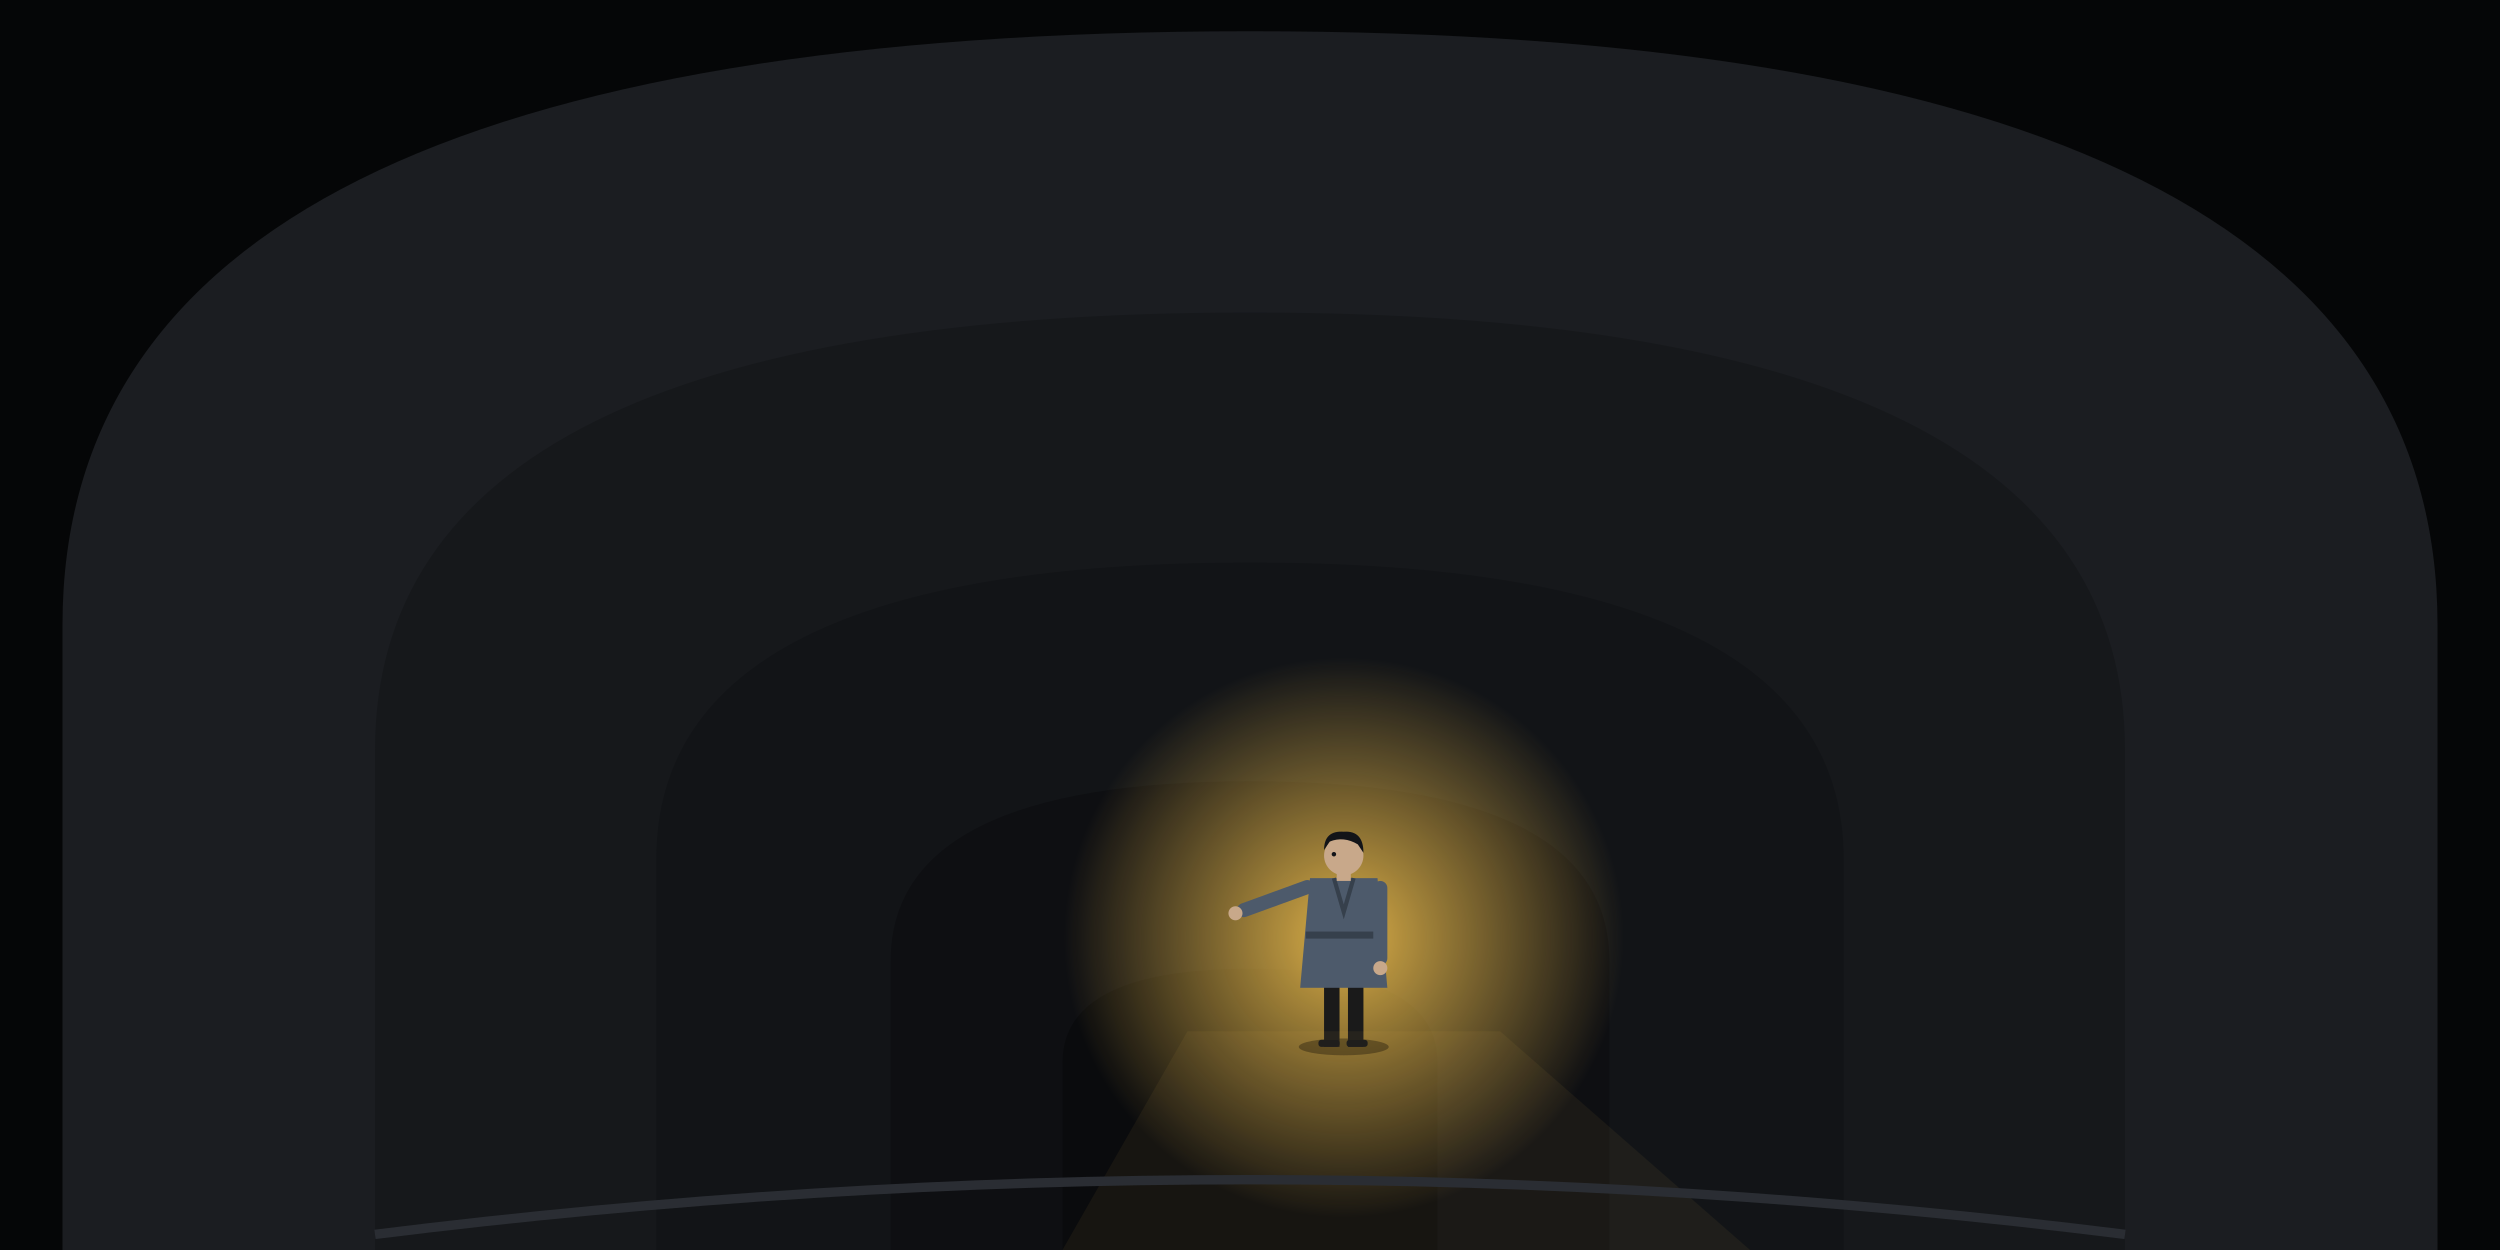
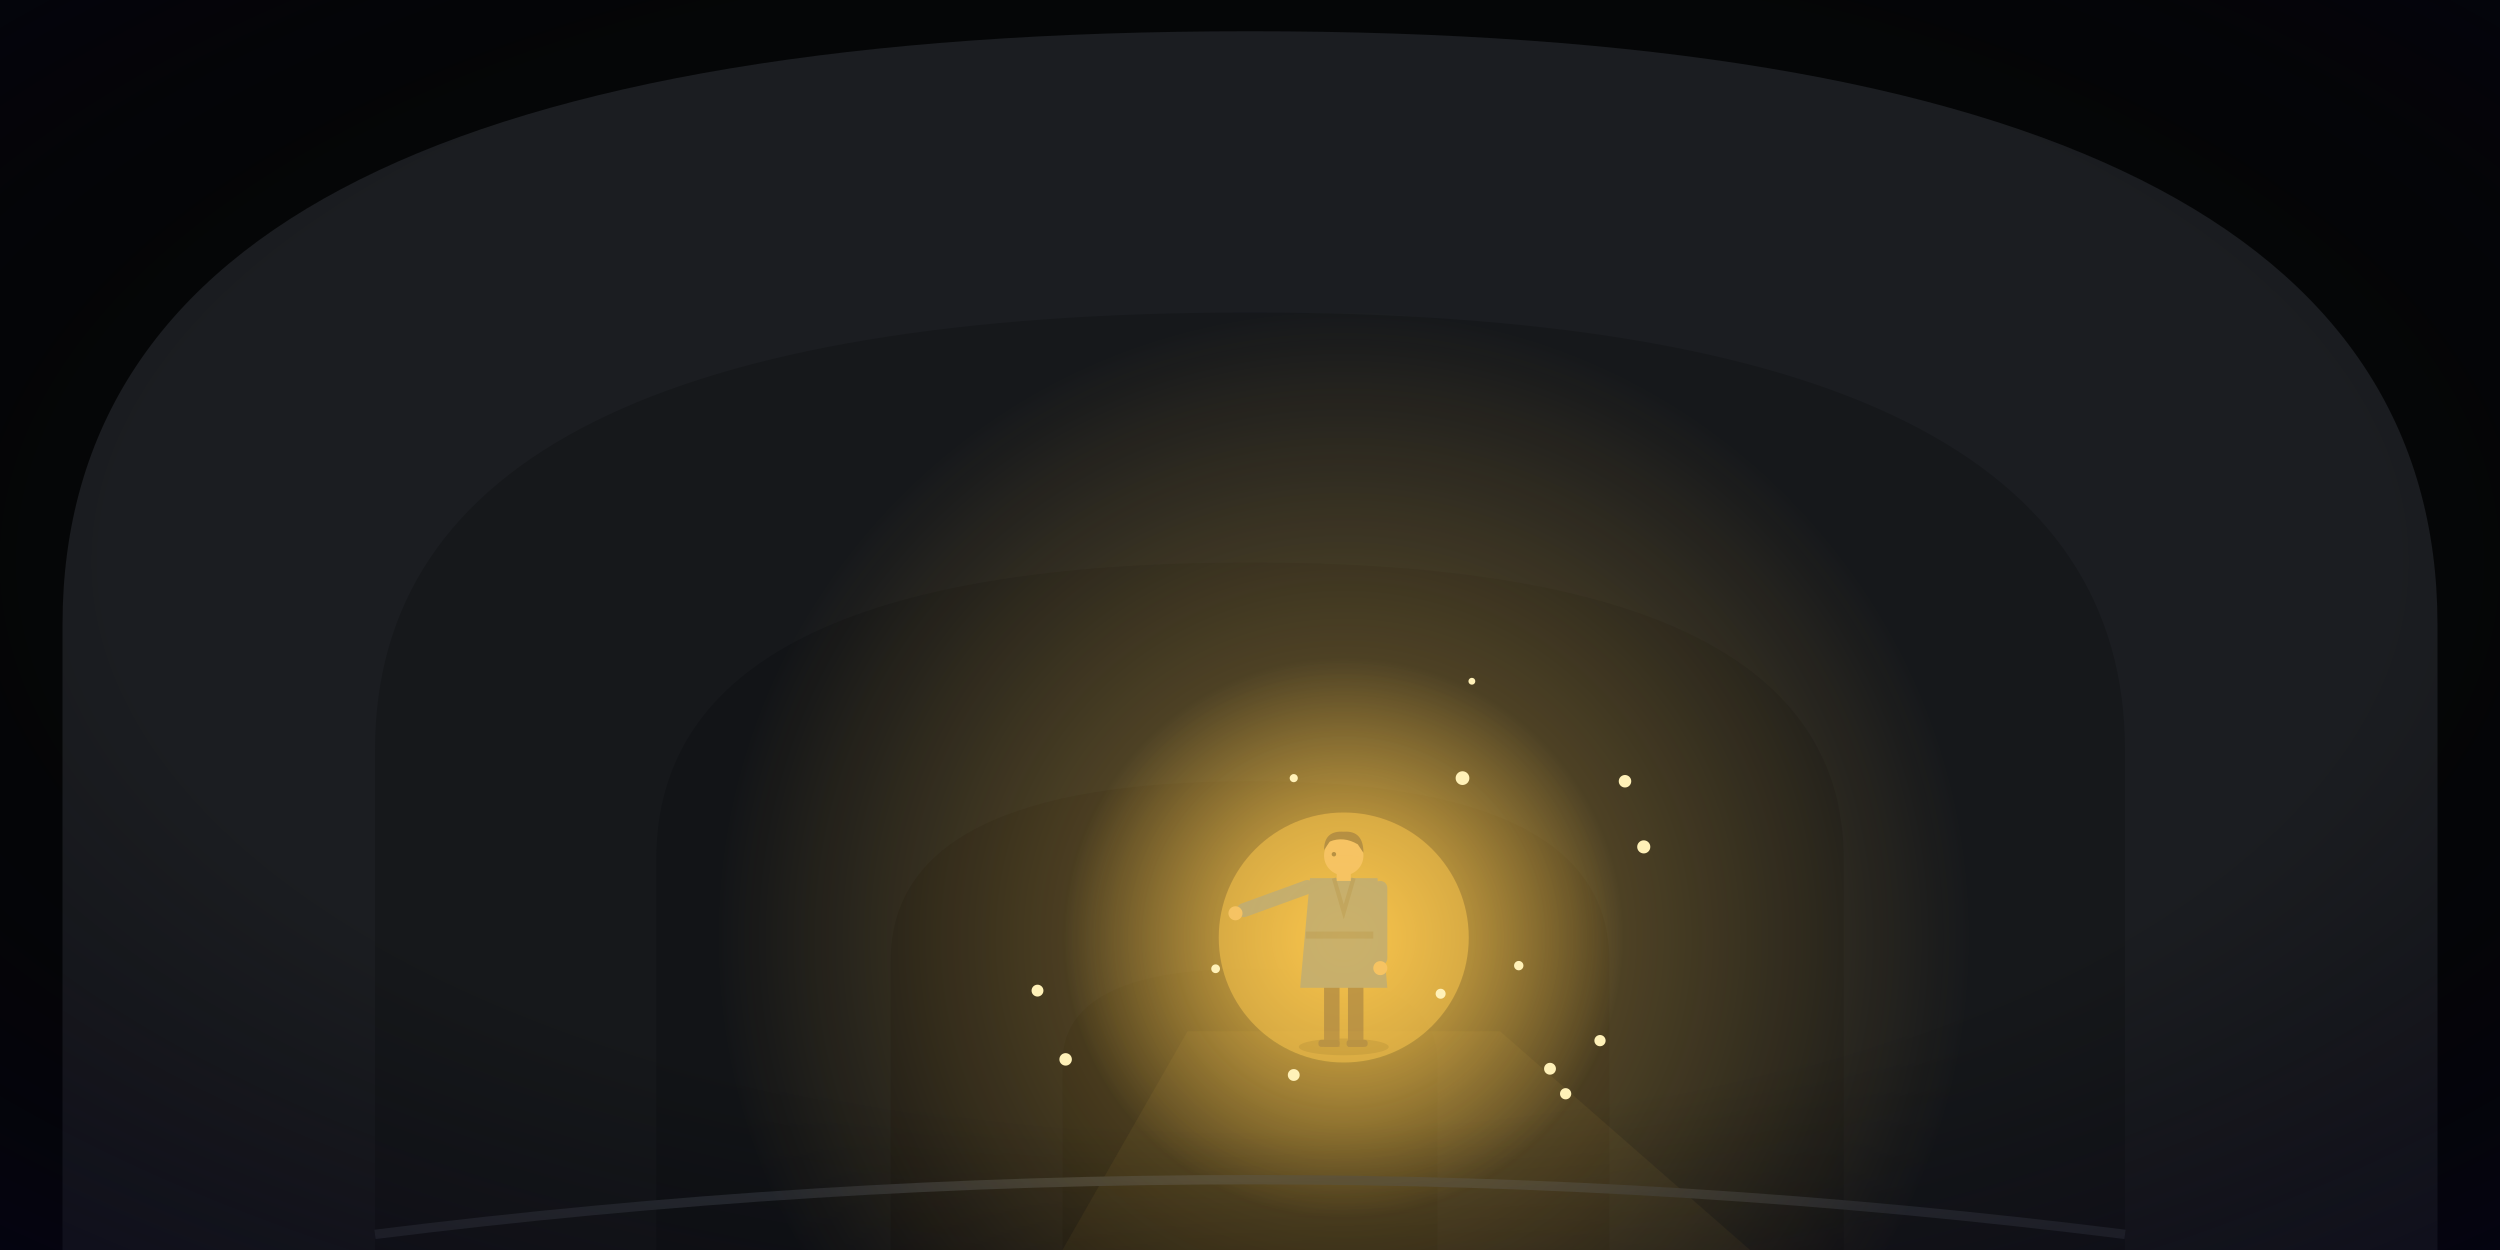
<svg xmlns="http://www.w3.org/2000/svg" viewBox="0 0 800 400" width="800" height="400">
  <defs />
  <rect width="800" height="400" fill="#050607" />
  <path d="M 20.0 400 L 20.0 200.0 Q 20.0 10 400 10 Q 780.0 10 780.0 200.0 L 780.0 400 Z" fill="#1b1d21" />
  <path d="M 120.0 400 L 120.0 240.0 Q 120.0 100 400 100 Q 680.0 100 680.0 240.0 L 680.0 400 Z" fill="#16181b" />
  <path d="M 210.0 400 L 210.0 275.0 Q 210.0 180 400 180 Q 590.0 180 590.0 275.0 L 590.0 400 Z" fill="#121417" />
  <path d="M 285.0 400 L 285.0 307.5 Q 285.0 250 400 250 Q 515.0 250 515.0 307.5 L 515.0 400 Z" fill="#0e0f12" />
  <path d="M 340.0 400 L 340.0 340.0 Q 340.0 310 400 310 Q 460.0 310 460.0 340.0 L 460.0 400 Z" fill="#0a0b0d" />
  <radialGradient id="lamp">
-     <stop offset="0" stop-color="#f2c14e" stop-opacity="0.9" />
-     <stop offset="1" stop-color="#f2c14e" stop-opacity="0" />
+     <stop offset="0" stop-color="#ffc94d" stop-opacity="0.9" />
+     <stop offset="1" stop-color="#ffc94d" stop-opacity="0" />
  </radialGradient>
  <circle cx="430" cy="300" r="90" fill="url(#lamp)" />
  <g transform="translate(430 335) scale(-0.45 0.45)">
    <ellipse cx="0" cy="0" rx="32" ry="6" fill="#000" opacity="0.35" />
    <g class="leg leg-l">
-       <rect x="-14" y="-55" width="11" height="55" fill="#1a1a1a" />
-       <rect x="-17" y="-5" width="15" height="5" rx="2" fill="#121418" />
+       <rect x="-14" y="-55" width="11" height="55" fill="#231a2e" />
+       <rect x="-17" y="-5" width="15" height="5" rx="2" fill="#14102a" />
    </g>
    <g class="leg leg-r">
-       <rect x="3" y="-55" width="11" height="55" fill="#1a1a1a" />
-       <rect x="3" y="-5" width="15" height="5" rx="2" fill="#121418" />
+       <rect x="3" y="-55" width="11" height="55" fill="#231a2e" />
+       <rect x="3" y="-5" width="15" height="5" rx="2" fill="#14102a" />
    </g>
    <g transform="translate(0 0)">
-       <path d="M -24 -120 L 24 -120 L 31 -42 L -31 -42 Z" fill="#4d5a6b" />
-       <rect x="-27" y="-82" width="54" height="5" fill="#36404c" />
-       <path d="M -7 -120 L 0 -96 L 7 -120" fill="none" stroke="#36404c" stroke-width="3" />
-       <rect x="-31" y="-118" width="10" height="60" rx="5" fill="#4d5a6b" />
-       <circle cx="-26" cy="-56" r="5" fill="#c8a88a" />
-       <rect x="20" y="-118" width="10" height="58" rx="5" fill="#4d5a6b" transform="rotate(-70 25 -114)" />
-       <circle cx="77" cy="-95" r="5" fill="#c8a88a" />
-       <rect x="-5" y="-126" width="10" height="8" fill="#c8a88a" />
-       <circle cx="0" cy="-136" r="14" fill="#c8a88a" />
-       <circle cx="7" cy="-137" r="1.6" fill="#121418" />
-       <path d="M -14 -138 Q -14 -154 0 -153 Q 14 -154 14 -140 L 10 -146 Q 0 -150 -10 -144 Z" fill="#121418" />
+       <path d="M -24 -120 L 24 -120 L 31 -42 L -31 -42 Z" fill="#3f6fb5" />
+       <rect x="-27" y="-82" width="54" height="5" fill="#2c4f86" />
+       <path d="M -7 -120 L 0 -96 L 7 -120" fill="none" stroke="#2c4f86" stroke-width="3" />
+       <rect x="-31" y="-118" width="10" height="60" rx="5" fill="#3f6fb5" />
+       <circle cx="-26" cy="-56" r="5" fill="#e0b493" />
+       <rect x="20" y="-118" width="10" height="58" rx="5" fill="#3f6fb5" transform="rotate(-70 25 -114)" />
+       <circle cx="77" cy="-95" r="5" fill="#e0b493" />
+       <rect x="-5" y="-126" width="10" height="8" fill="#e0b493" />
+       <circle cx="0" cy="-136" r="14" fill="#e0b493" />
+       <circle cx="7" cy="-137" r="1.6" fill="#14102a" />
+       <path d="M -14 -138 Q -14 -154 0 -153 Q 14 -154 14 -140 L 10 -146 Q 0 -150 -10 -144 Z" fill="#14102a" />
    </g>
  </g>
-   <path d="M 340 400 L 380 330 L 480 330 L 560 400 Z" fill="#f2c14e" opacity="0.06" />
+   <path d="M 340 400 L 380 330 L 480 330 L 560 400 Z" fill="#ffc94d" opacity="0.06" />
  <path d="M 120 395 Q 400 360 680 395" stroke="#2a2d33" stroke-width="3" fill="none" />
+   <style>
+ .pulse { animation: pulse 3s ease-in-out infinite; transform-box: fill-box; transform-origin: center; }
+ .flicker { animation: flicker 4s steps(1) infinite; }
+ .twinkle { animation: twinkle 3s ease-in-out infinite; }
+ .lid { animation: lid 6s ease-in-out infinite; transform-box: fill-box; transform-origin: center; transform: scaleY(0); }
+ .rain { animation: rain 0.9s linear infinite; }
+ .drift { animation: drift 12s ease-in-out infinite alternate; }
+ .rise { animation: rise 7s linear infinite; }
+ .fall { animation: fall 2.6s ease-in infinite; }
+ .blink { animation: blink 1.2s steps(1) infinite; }
+ .sweep { animation: sweep 9s ease-in-out infinite alternate; transform-origin: 360px 20px; }
+ .wave { animation: wave 3s ease-out infinite; transform-box: fill-box; transform-origin: center; }
+ .bounce { animation: bounce 0.6s ease-in-out infinite alternate; transform-box: fill-box; transform-origin: bottom; }
+ @keyframes pulse { 0%, 100% { opacity: 0.35; transform: scale(1); } 50% { opacity: 0.9; transform: scale(1.12); } }
+ @keyframes flicker { 0%, 100% { opacity: 1; } 31% { opacity: 0.55; } 33% { opacity: 1; } 67% { opacity: 0.7; } 69% { opacity: 1; } }
+ @keyframes twinkle { 0%, 100% { opacity: 0.25; } 50% { opacity: 1; } }
+ @keyframes lid { 0%, 90%, 100% { transform: scaleY(0); } 94%, 96% { transform: scaleY(1); } }
+ @keyframes rain { from { transform: translate(0, -60px); } to { transform: translate(-18px, 420px); } }
+ @keyframes drift { from { transform: translateX(-30px); } to { transform: translateX(30px); } }
+ @keyframes rise { 0% { transform: translateY(0); opacity: 0; } 20% { opacity: 0.8; } 100% { transform: translateY(-160px); opacity: 0; } }
+ @keyframes fall { 0% { transform: translateY(0); opacity: 0; } 10% { opacity: 1; } 100% { transform: translateY(240px); opacity: 0; } }
+ @keyframes blink { 0%, 100% { opacity: 1; } 50% { opacity: 0.15; } }
+ @keyframes sweep { from { transform: rotate(-25deg); } to { transform: rotate(25deg); } }
+ @keyframes wave { 0% { transform: scale(0.6); opacity: 0.8; } 100% { transform: scale(1.6); opacity: 0; } }
+ @keyframes bounce { from { transform: scaleY(0.3); } to { transform: scaleY(1); } }
+ </style>
+   <radialGradient id="l430300200">
+     <stop offset="0" stop-color="#ffc94d" stop-opacity="0.45" />
+     <stop offset="1" stop-color="#ffc94d" stop-opacity="0" />
+   </radialGradient>
+   <circle cx="430" cy="300" r="200" fill="url(#l430300200)" />
+   <circle class="pulse" cx="430" cy="300" r="40" fill="#ffc94d" opacity="0.5" style="animation-delay:0.0s" />
+   <circle class="rise" cx="414" cy="249" r="1.3" fill="#fff1b8" style="animation-delay:-3.9s" />
+   <circle class="rise" cx="389" cy="310" r="1.4" fill="#fff1b8" style="animation-delay:-5.3s" />
+   <circle class="rise" cx="468" cy="249" r="2.2" fill="#fff1b8" style="animation-delay:-1.2s" />
+   <circle class="rise" cx="496" cy="342" r="1.9" fill="#fff1b8" style="animation-delay:-6.8s" />
+   <circle class="rise" cx="512" cy="333" r="1.8" fill="#fff1b8" style="animation-delay:-3.0s" />
+   <circle class="rise" cx="471" cy="218" r="1.1" fill="#fff1b8" style="animation-delay:-5.7s" />
+   <circle class="rise" cx="486" cy="309" r="1.5" fill="#fff1b8" style="animation-delay:-4.0s" />
+   <circle class="rise" cx="461" cy="318" r="1.6" fill="#fff1b8" style="animation-delay:-1.3s" />
+   <circle class="rise" cx="501" cy="350" r="1.8" fill="#fff1b8" style="animation-delay:-2.8s" />
+   <circle class="rise" cx="332" cy="317" r="1.9" fill="#fff1b8" style="animation-delay:-5.8s" />
+   <circle class="rise" cx="341" cy="339" r="2.0" fill="#fff1b8" style="animation-delay:-1.7s" />
+   <circle class="rise" cx="520" cy="250" r="2.0" fill="#fff1b8" style="animation-delay:-4.5s" />
+   <circle class="rise" cx="414" cy="344" r="1.9" fill="#fff1b8" style="animation-delay:-2.3s" />
+   <circle class="rise" cx="526" cy="271" r="2.1" fill="#fff1b8" style="animation-delay:-2.0s" />
+   <radialGradient id="vignette" cx="0.5" cy="0.45" r="0.75">
+     <stop offset="0.6" stop-color="#000" stop-opacity="0" />
+     <stop offset="1" stop-color="#05021a" stop-opacity="0.55" />
+   </radialGradient>
+   <rect width="800" height="400" fill="url(#vignette)" />
</svg>
